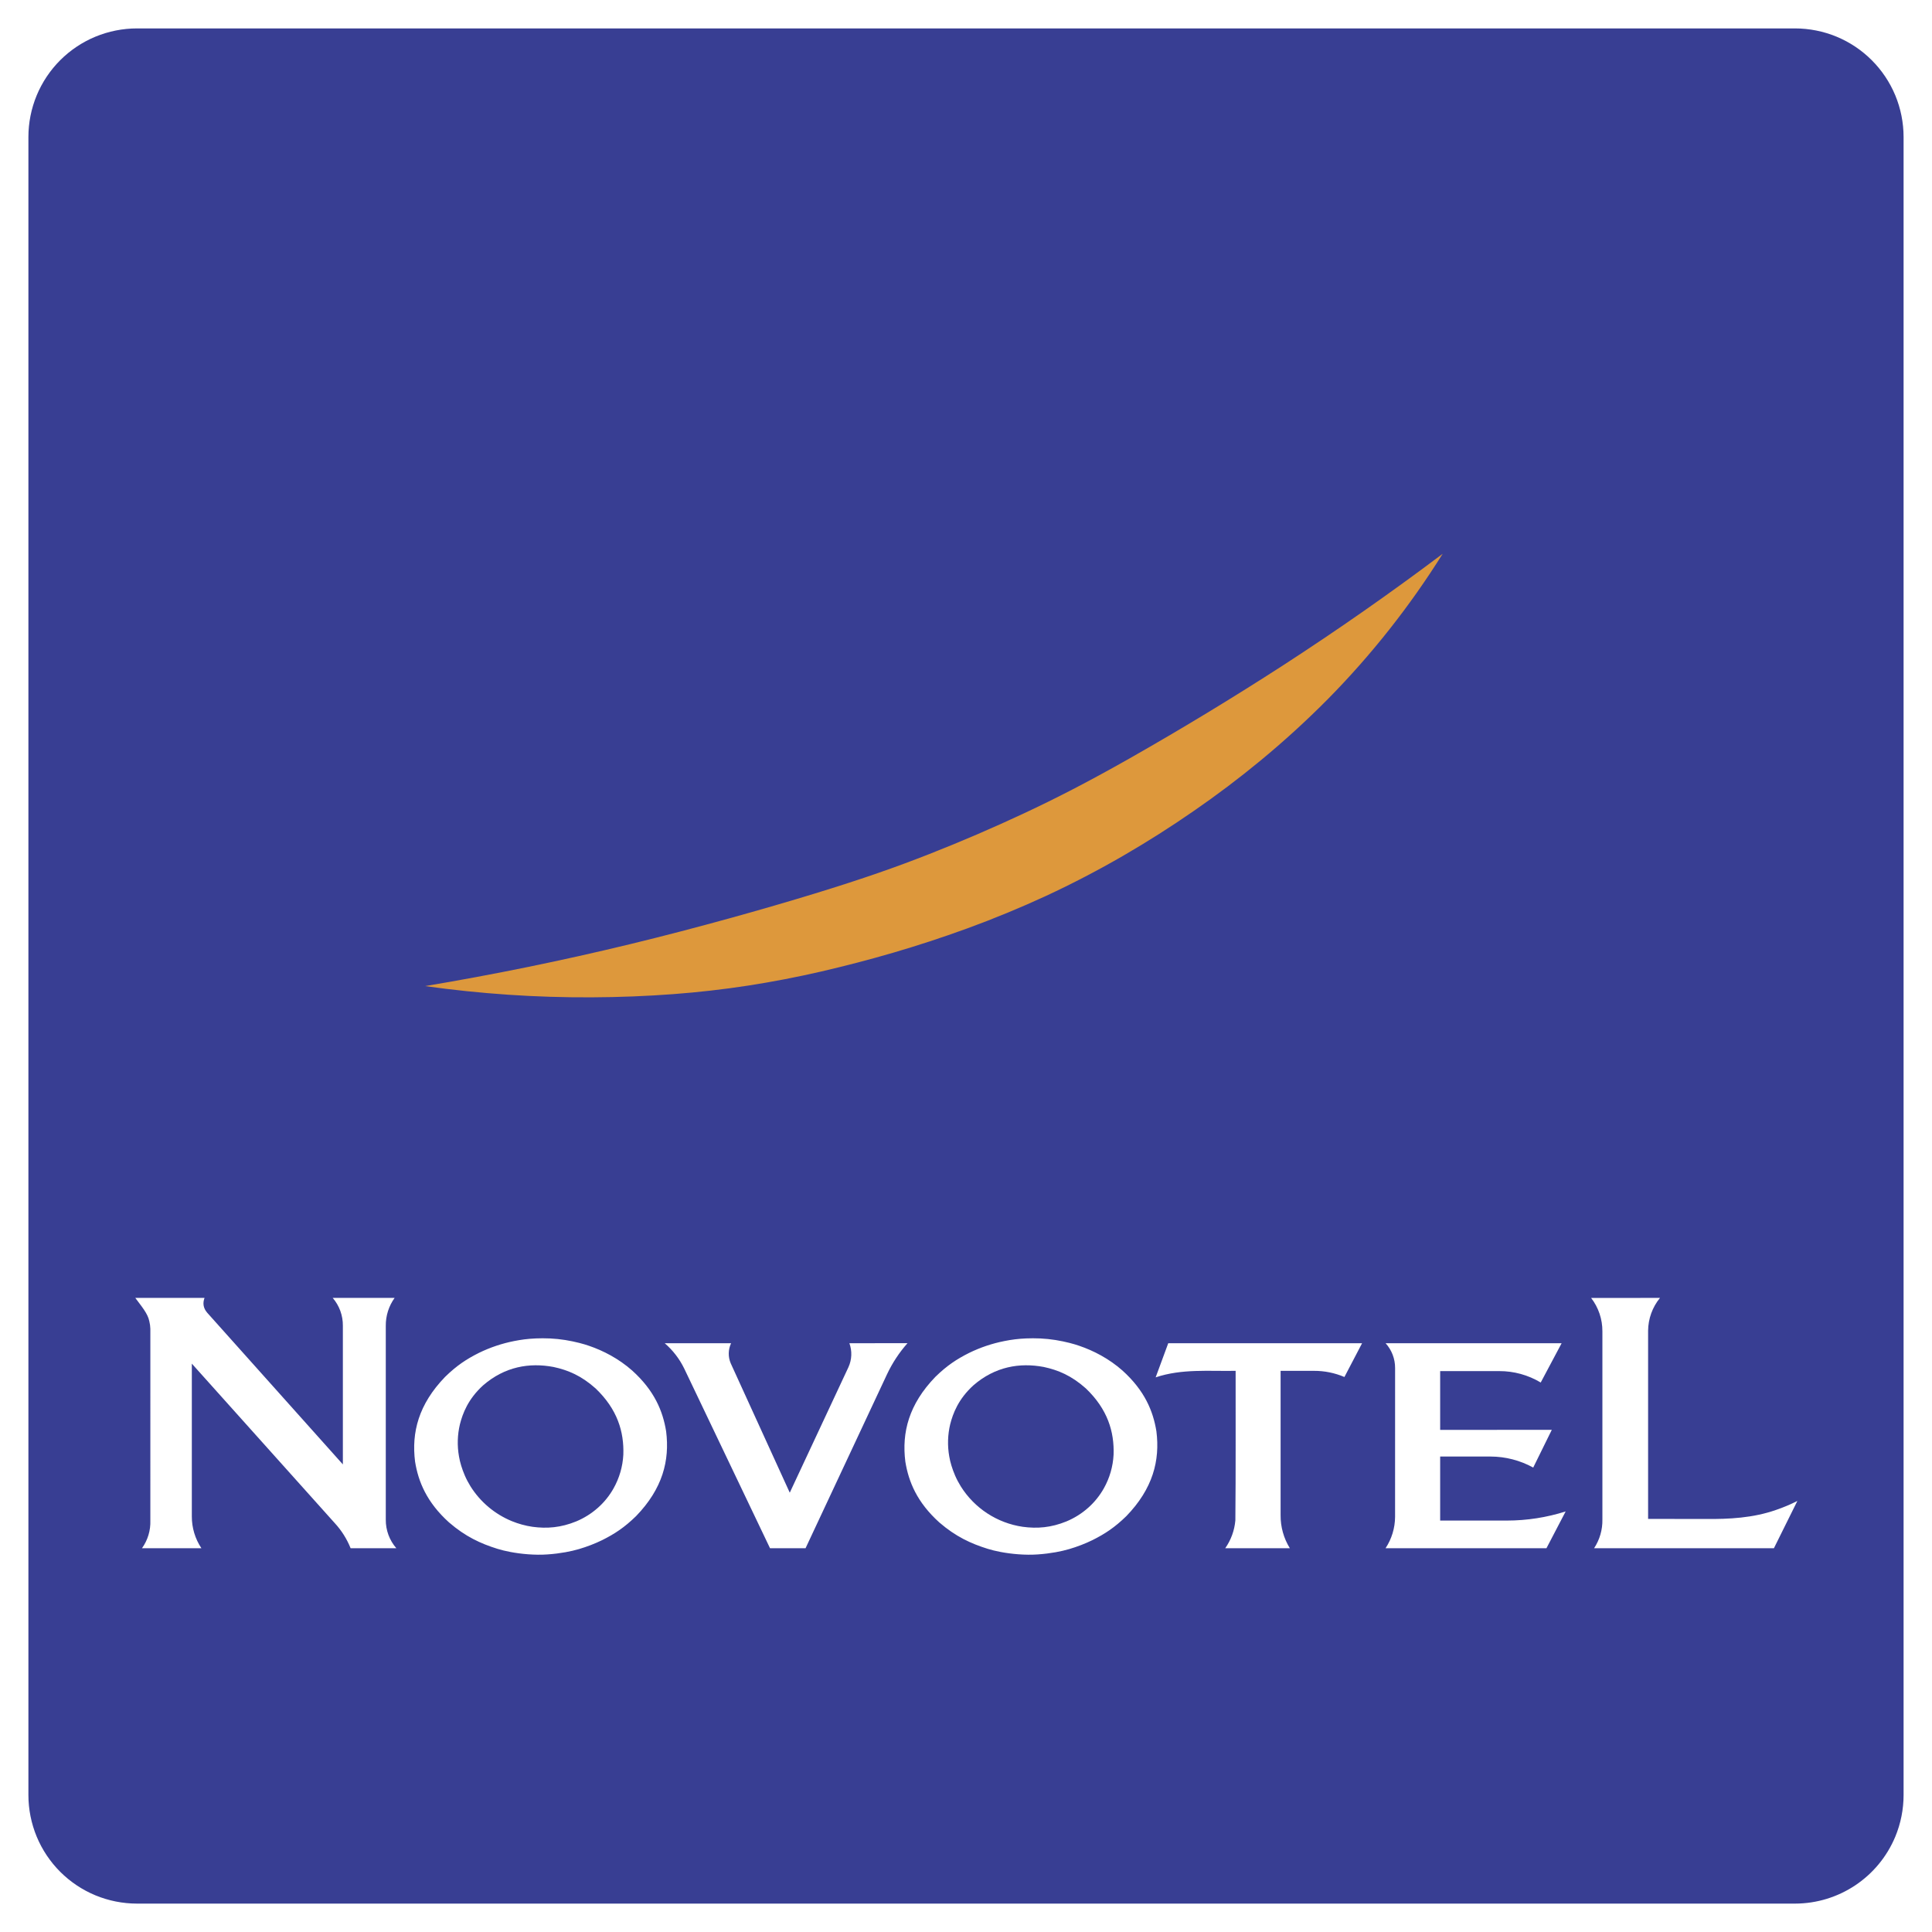
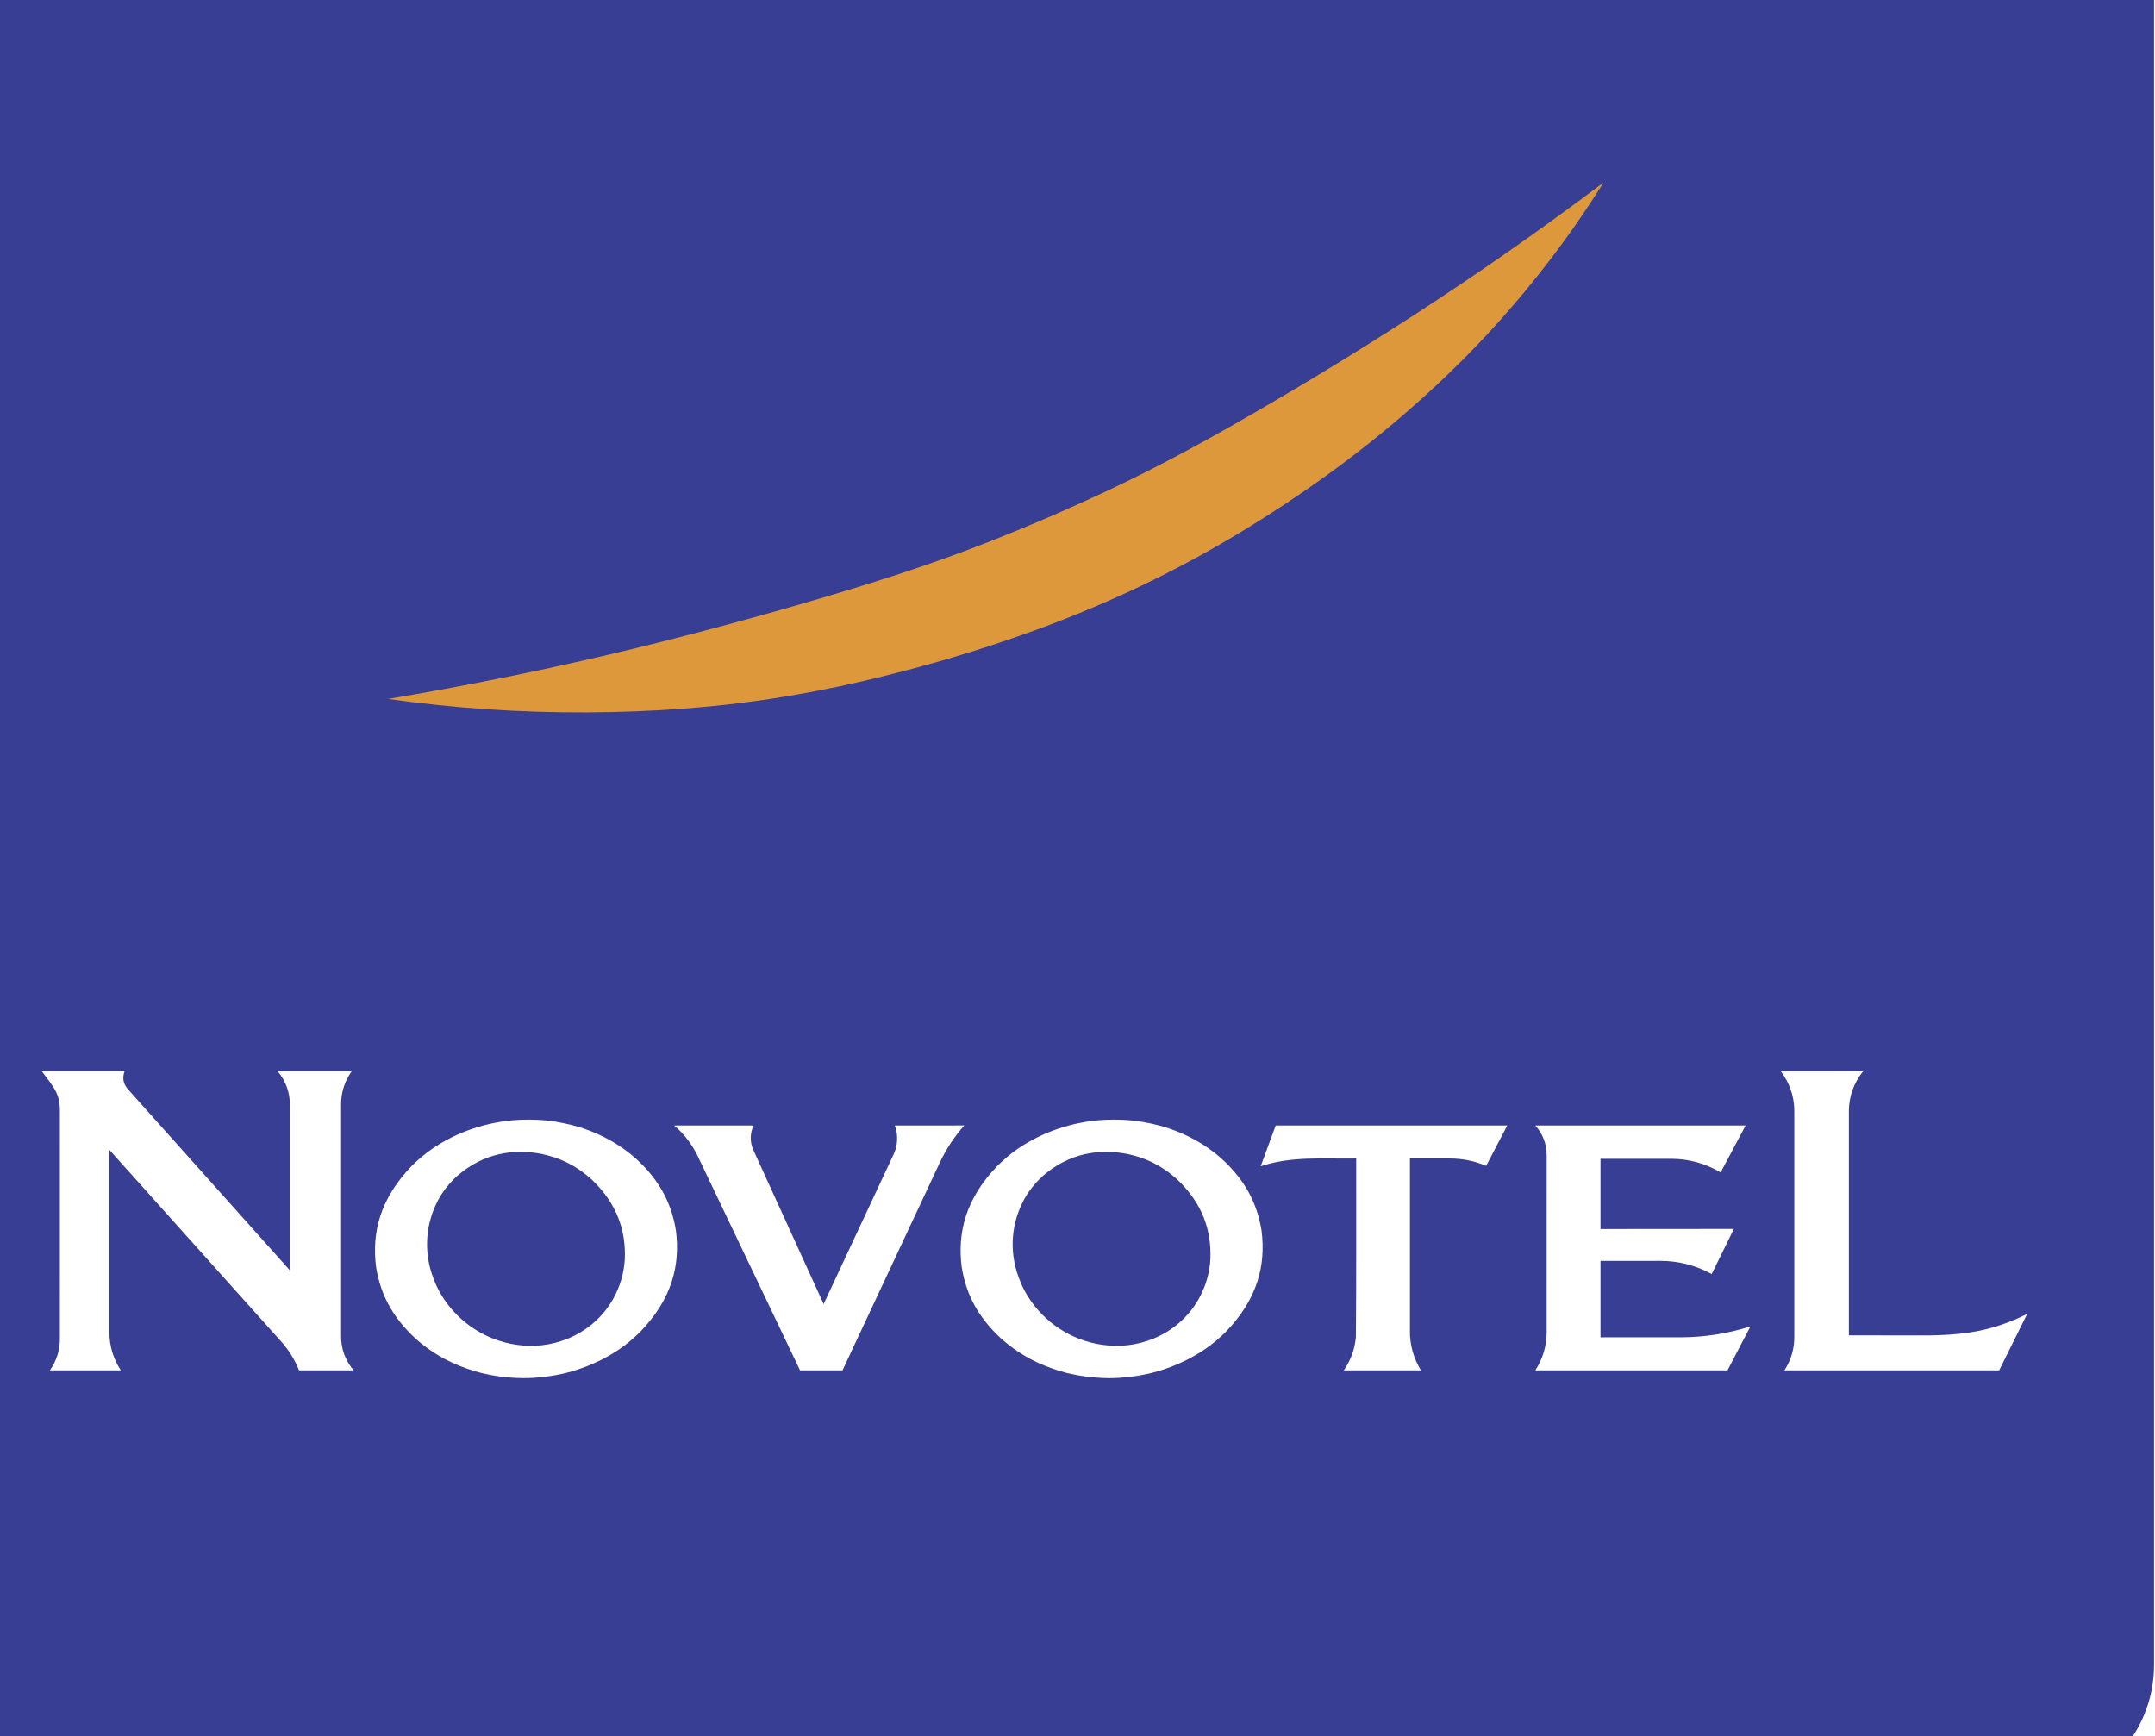
- <svg xmlns="http://www.w3.org/2000/svg" width="2500" height="2500" viewBox="0 0 192.756 192.756">
+ <svg xmlns="http://www.w3.org/2000/svg" width="180" height="145" viewBox="10 40 180 145">
  <g fill-rule="evenodd" clip-rule="evenodd">
    <path d="M104.141 136.384c-2.408-.456-4.867-.038-7.021 1.828-1.511 1.373-2.045 2.813-2.319 3.885a7.887 7.887 0 0 0-.093 3.216c.093.564.292 1.226.581 1.9.161.372.351.732.565 1.076a8.796 8.796 0 0 0 6.186 4.04c1.436.196 2.832.086 4.355-.536a7.768 7.768 0 0 0 2.189-1.377 7.524 7.524 0 0 0 1.547-1.925 7.636 7.636 0 0 0 .971-3.355c.08-2.279-.586-4.534-2.773-6.619-1.44-1.282-2.761-1.825-4.188-2.133zM55.227 136.384c-2.409-.456-4.868-.038-7.022 1.828-1.511 1.373-2.045 2.813-2.318 3.885a7.887 7.887 0 0 0-.093 3.216c.093.564.292 1.226.581 1.9.161.372.351.732.565 1.076a8.839 8.839 0 0 0 4.131 3.478 8.829 8.829 0 0 0 2.055.562c1.437.196 2.833.086 4.357-.536a7.778 7.778 0 0 0 2.188-1.377 7.455 7.455 0 0 0 1.546-1.925 7.653 7.653 0 0 0 .973-3.355c.08-2.279-.586-4.534-2.775-6.619-1.439-1.282-2.76-1.825-4.188-2.133z" fill="#383e93" />
    <path d="M189.096 9.521a10.848 10.848 0 0 0-5.862-5.862 10.906 10.906 0 0 0-4.145-.824H13.666c-1.417 0-2.835.283-4.145.824a10.859 10.859 0 0 0-3.514 2.348 10.853 10.853 0 0 0-2.348 3.514 10.88 10.88 0 0 0-.825 4.145V179.09c0 1.418.283 2.836.825 4.146s1.345 2.511 2.348 3.514a10.859 10.859 0 0 0 3.514 2.348 10.88 10.88 0 0 0 4.145.825H179.09a10.848 10.848 0 0 0 10.007-6.687c.543-1.31.824-2.728.824-4.146V13.666a10.88 10.88 0 0 0-.825-4.145zM34.98 154.467a8.168 8.168 0 0 0-1.579-2.504L19.139 136.05v15.247a5.677 5.677 0 0 0 .955 3.169l-5.927-.001a4.478 4.478 0 0 0 .833-2.769l.001-19.121a3.575 3.575 0 0 0-.104-.754c-.15-.785-.816-1.531-1.4-2.331h6.91c-.197.518-.132 1.027.271 1.486l13.53 15.128v-13.825a4.195 4.195 0 0 0-1.012-2.786h6.175a4.685 4.685 0 0 0-.881 2.786v19.34a4.28 4.28 0 0 0 1.052 2.846l-4.562.002zm28.48-3.203c-1.159 1.131-2.127 1.767-3.379 2.394-.336.163-.724.335-1.119.487-.83.314-1.542.538-2.547.72-.523.093-1.159.179-1.798.22-1.251.091-2.655-.045-3.701-.246-.51-.096-.896-.195-1.277-.31-1.684-.522-3.211-1.227-4.843-2.64-2.221-2.006-3.06-4.057-3.384-6.061-.368-2.91.346-5.718 2.999-8.46 1.157-1.13 2.129-1.768 3.376-2.393a14.358 14.358 0 0 1 3.493-1.175c.723-.14 1.282-.223 2.172-.265.426-.018.933-.021 1.439.003s1.011.077 1.512.157.997.188 1.391.288c.395.101.689.191.98.292 1.405.479 2.948 1.27 4.302 2.467 2.222 2.006 3.06 4.056 3.384 6.061.367 2.91-.345 5.717-3 8.461zm16.91 3.204h-3.544L68.26 136.53a7.931 7.931 0 0 0-1.941-2.517l6.623-.001a2.445 2.445 0 0 0-.039 2.003l5.892 12.911 5.852-12.517a3.146 3.146 0 0 0 .097-2.396l5.797-.003a13.07 13.07 0 0 0-2.036 3.087l-8.135 17.371zm32.005-3.204c-1.16 1.131-2.129 1.767-3.381 2.394a14.58 14.58 0 0 1-1.119.487c-.83.314-1.541.538-2.547.72-.523.093-1.158.179-1.797.22-1.252.091-2.656-.045-3.703-.246-.51-.096-.895-.195-1.275-.31-1.684-.522-3.211-1.227-4.843-2.64-2.221-2.006-3.06-4.057-3.384-6.061-.367-2.91.347-5.718 2.998-8.46 1.157-1.13 2.13-1.768 3.376-2.393a14.313 14.313 0 0 1 3.494-1.175 13.58 13.58 0 0 1 2.172-.265c.426-.018.934-.021 1.439.003.508.024 1.012.077 1.512.157.502.08.996.188 1.393.288.395.101.688.191.979.292 1.406.479 2.949 1.27 4.303 2.467 2.221 2.006 3.059 4.056 3.383 6.061.367 2.91-.346 5.717-3 8.461zm21.758-13.88a7.66 7.66 0 0 0-3.039-.614h-3.328v14.397a6.162 6.162 0 0 0 .922 3.3l-6.445-.002a5.698 5.698 0 0 0 1.009-2.772c.047-4.978.02-9.949.027-14.924-2.664.051-5.355-.229-7.979.65l1.256-3.406h19.34l-1.763 3.371zm20.158 17.082l-16.053-.001a5.749 5.749 0 0 0 .949-3.127l.002-14.854a3.664 3.664 0 0 0-.947-2.471h17.562l-2.086 3.921a7.991 7.991 0 0 0-4.137-1.139h-5.896v5.867l11.139-.009-1.854 3.766a8.872 8.872 0 0 0-4.254-1.1l-5.031.001v6.387h6.66a19.35 19.35 0 0 0 5.861-.911l-1.915 3.67zm22.693 0h-17.941a5.013 5.013 0 0 0 .828-2.86v-18.783a5.4 5.4 0 0 0-1.125-3.328l6.871-.002a5.242 5.242 0 0 0-1.186 3.275v18.773l5.711.008c2.367.021 4.752-.096 7.055-.904a16.333 16.333 0 0 0 2.127-.896l-2.34 4.717z" fill="#383e93" />
    <path d="M125.777 75.869a96.01 96.01 0 0 1-6.688 5.049 102.901 102.901 0 0 1-7.006 4.448 96.985 96.985 0 0 1-7.693 4.007 103.48 103.48 0 0 1-7.909 3.263c-5.07 1.844-9.704 3.163-14.559 4.295a102.325 102.325 0 0 1-7.262 1.399 95.92 95.92 0 0 1-7.485.854c-5.247.397-10.972.438-16.484.059a116.627 116.627 0 0 1-8.282-.86 290.553 290.553 0 0 0 20.432-4.178c6.756-1.639 13.453-3.526 18.426-5.049s8.225-2.681 11.436-3.941a161.945 161.945 0 0 0 9.503-4.088c3.123-1.465 6.199-3.029 10.516-5.474a311.614 311.614 0 0 0 15.307-9.283 276.268 276.268 0 0 0 15.908-11.12 84.46 84.46 0 0 1-11.455 14.498 91.133 91.133 0 0 1-6.705 6.121z" fill="#dd983c" />
  </g>
</svg>
